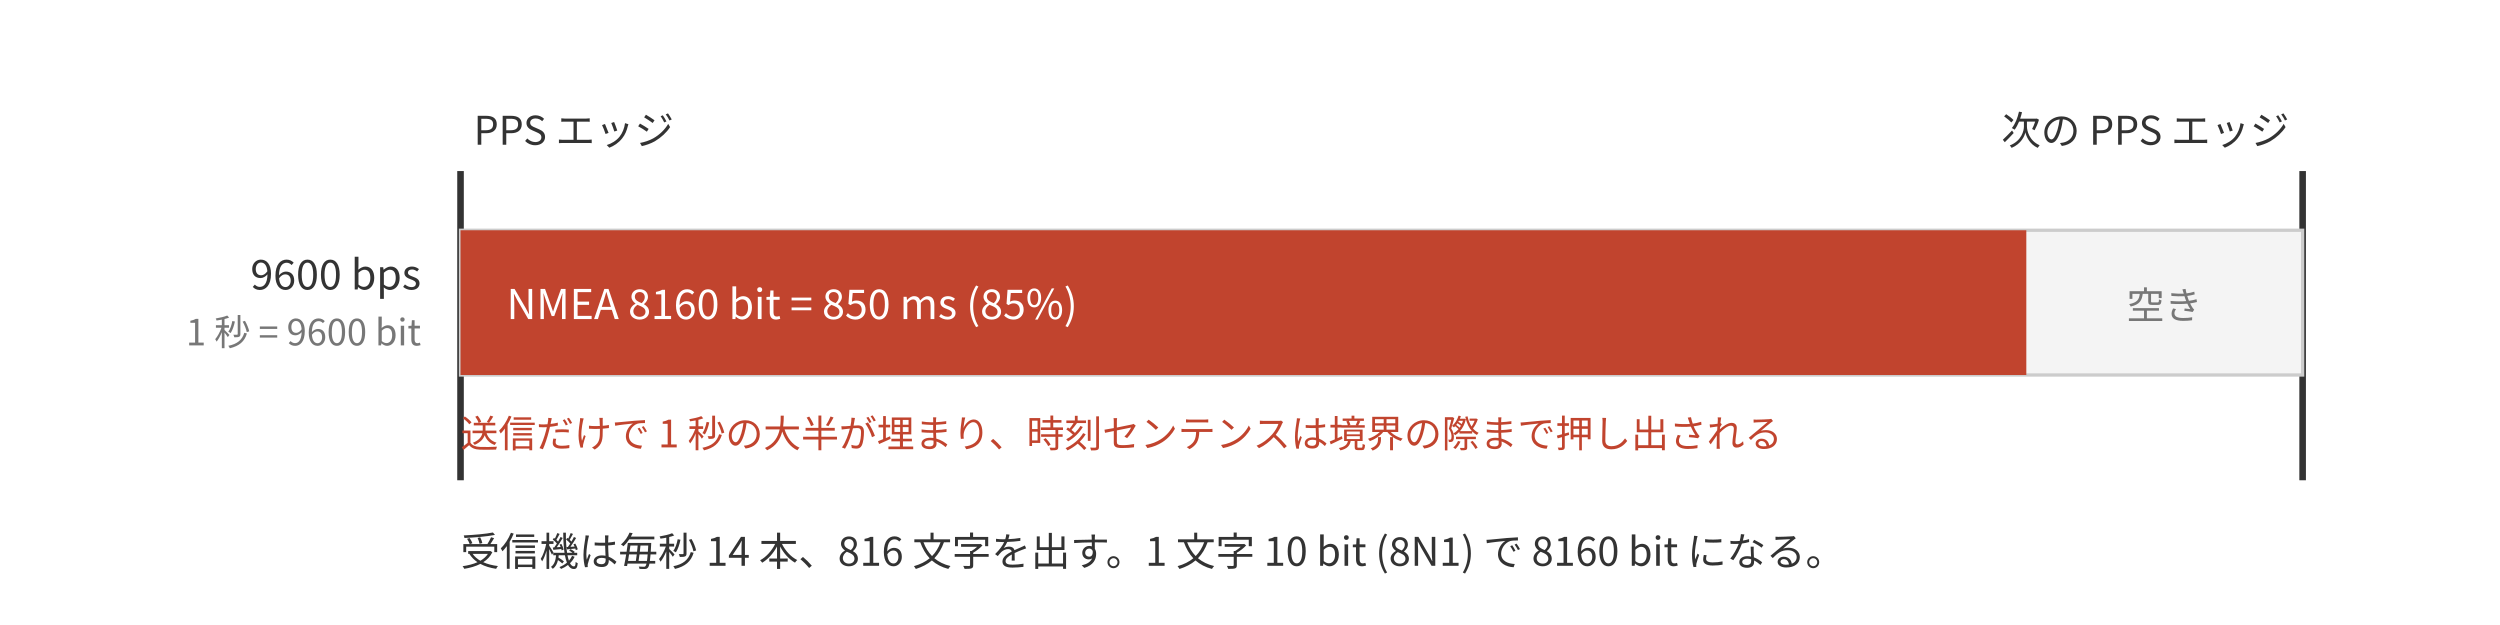
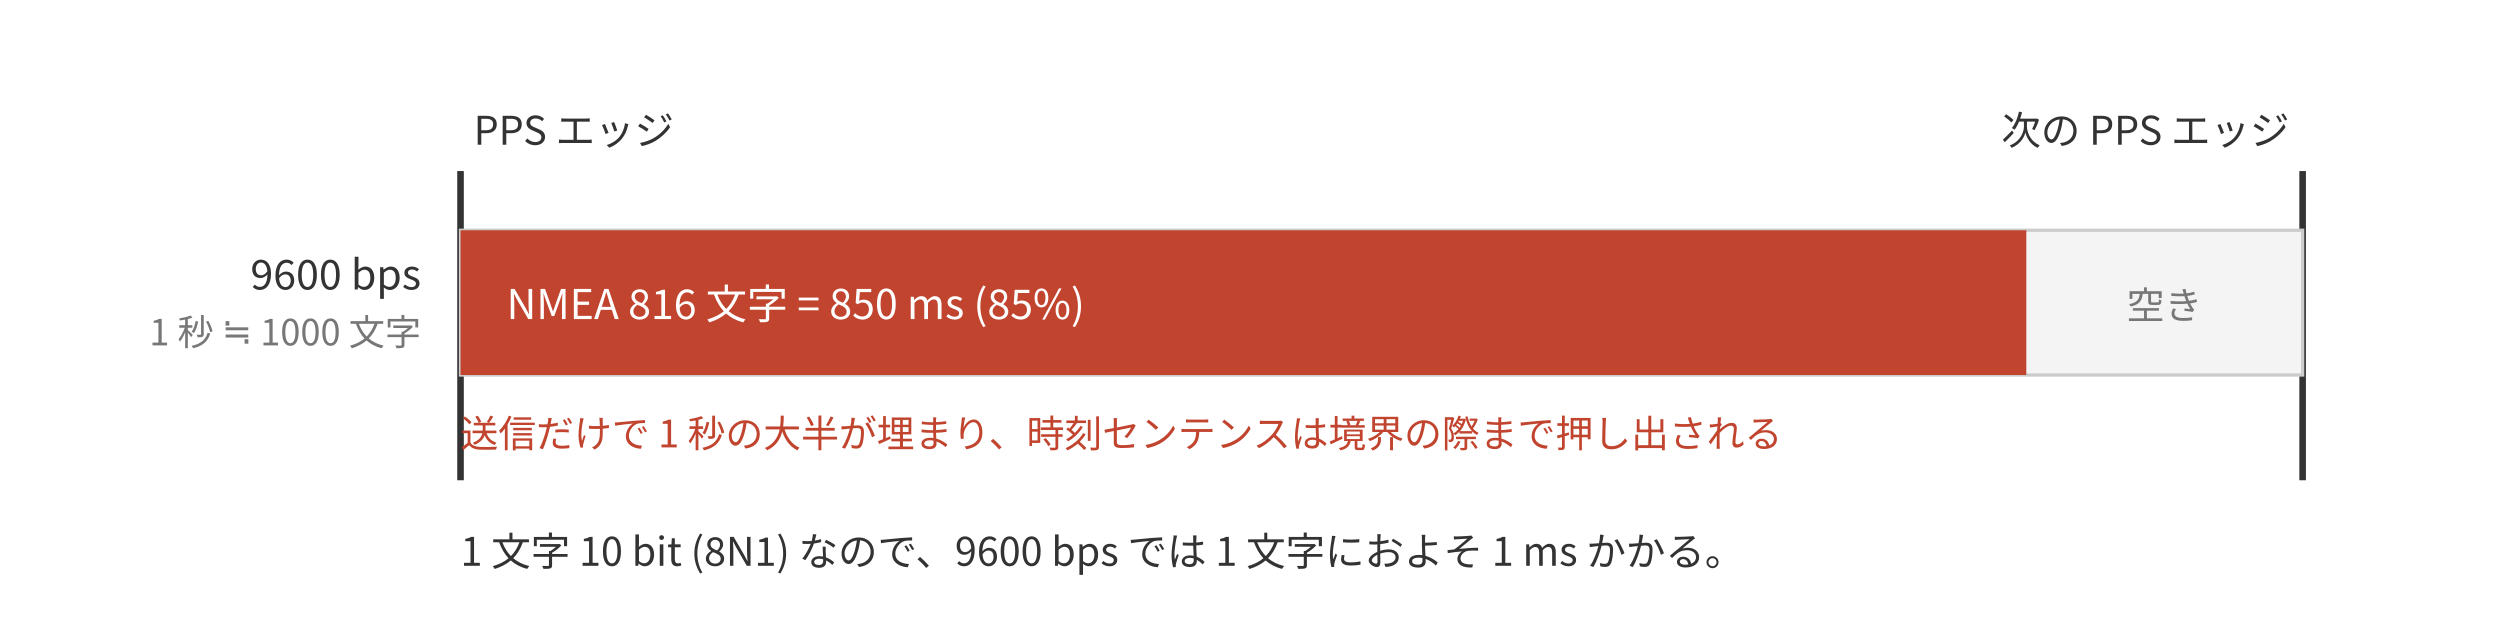
- <svg xmlns="http://www.w3.org/2000/svg" viewBox="0 0 760 190" width="760" height="190" font-family="'Hiragino Sans','Noto Sans CJK JP','Noto Sans JP','Yu Gothic',Meiryo,sans-serif" role="img" aria-label="毎秒 8160 bit の NMEA は 9600 bps では 1 秒の 85% を占める">
+ <svg xmlns="http://www.w3.org/2000/svg" viewBox="0 0 760 190" width="760" height="190" font-family="'Hiragino Sans','Noto Sans CJK JP','Noto Sans JP','Yu Gothic',Meiryo,sans-serif" role="img" aria-label="毎秒 816 文字の NMEA は 9600 bps では 1 秒の 85% を占める">
  <rect width="760" height="190" fill="#ffffff" />
  <g stroke="#333" stroke-width="2">
    <line x1="140" y1="52" x2="140" y2="146" />
    <line x1="700" y1="52" x2="700" y2="146" />
  </g>
  <g font-size="12" fill="#333">
    <text x="144" y="44">PPS エッジ</text>
    <text x="696" y="44" text-anchor="end">次の PPS エッジ</text>
  </g>
  <g font-size="12.5" fill="#333" text-anchor="end">
    <text x="128" y="88">9600 bps</text>
-     <text x="128" y="105" font-size="11" fill="#777">1 秒 = 9600 bit</text>
+     <text x="128" y="105" font-size="11" fill="#777">1 秒 ≒ 1000 文字</text>
  </g>
  <rect x="140" y="70" width="560" height="44" fill="#f4f4f4" stroke="#ccc" />
  <rect x="140" y="70" width="476" height="44" fill="#c1442e" />
-   <text x="154" y="97" font-size="12.5" fill="#ffffff">NMEA 8160 bit = 850 ms (85%)</text>
+   <text x="154" y="97" font-size="12.5" fill="#ffffff">NMEA 816 文字 = 850 ms (85%)</text>
  <text x="658" y="97" font-size="11.5" fill="#777" text-anchor="middle">空き</text>
  <text x="140" y="136" font-size="11.5" fill="#c1442e">送信だけで 1 秒の大半が埋まり、時刻センテンスは境界の際まで押し出される</text>
-   <text x="140" y="172" font-size="12" fill="#333">受信機は毎秒 14 本、816 文字を出す。1 文字 10 bit (8N1) で 8160 bit になる。</text>
+   <text x="140" y="172" font-size="12" fill="#333">1 文字 10 bit (8N1) なので、9600 bps では 1 文字におよそ 1 ms かかる。</text>
</svg>
